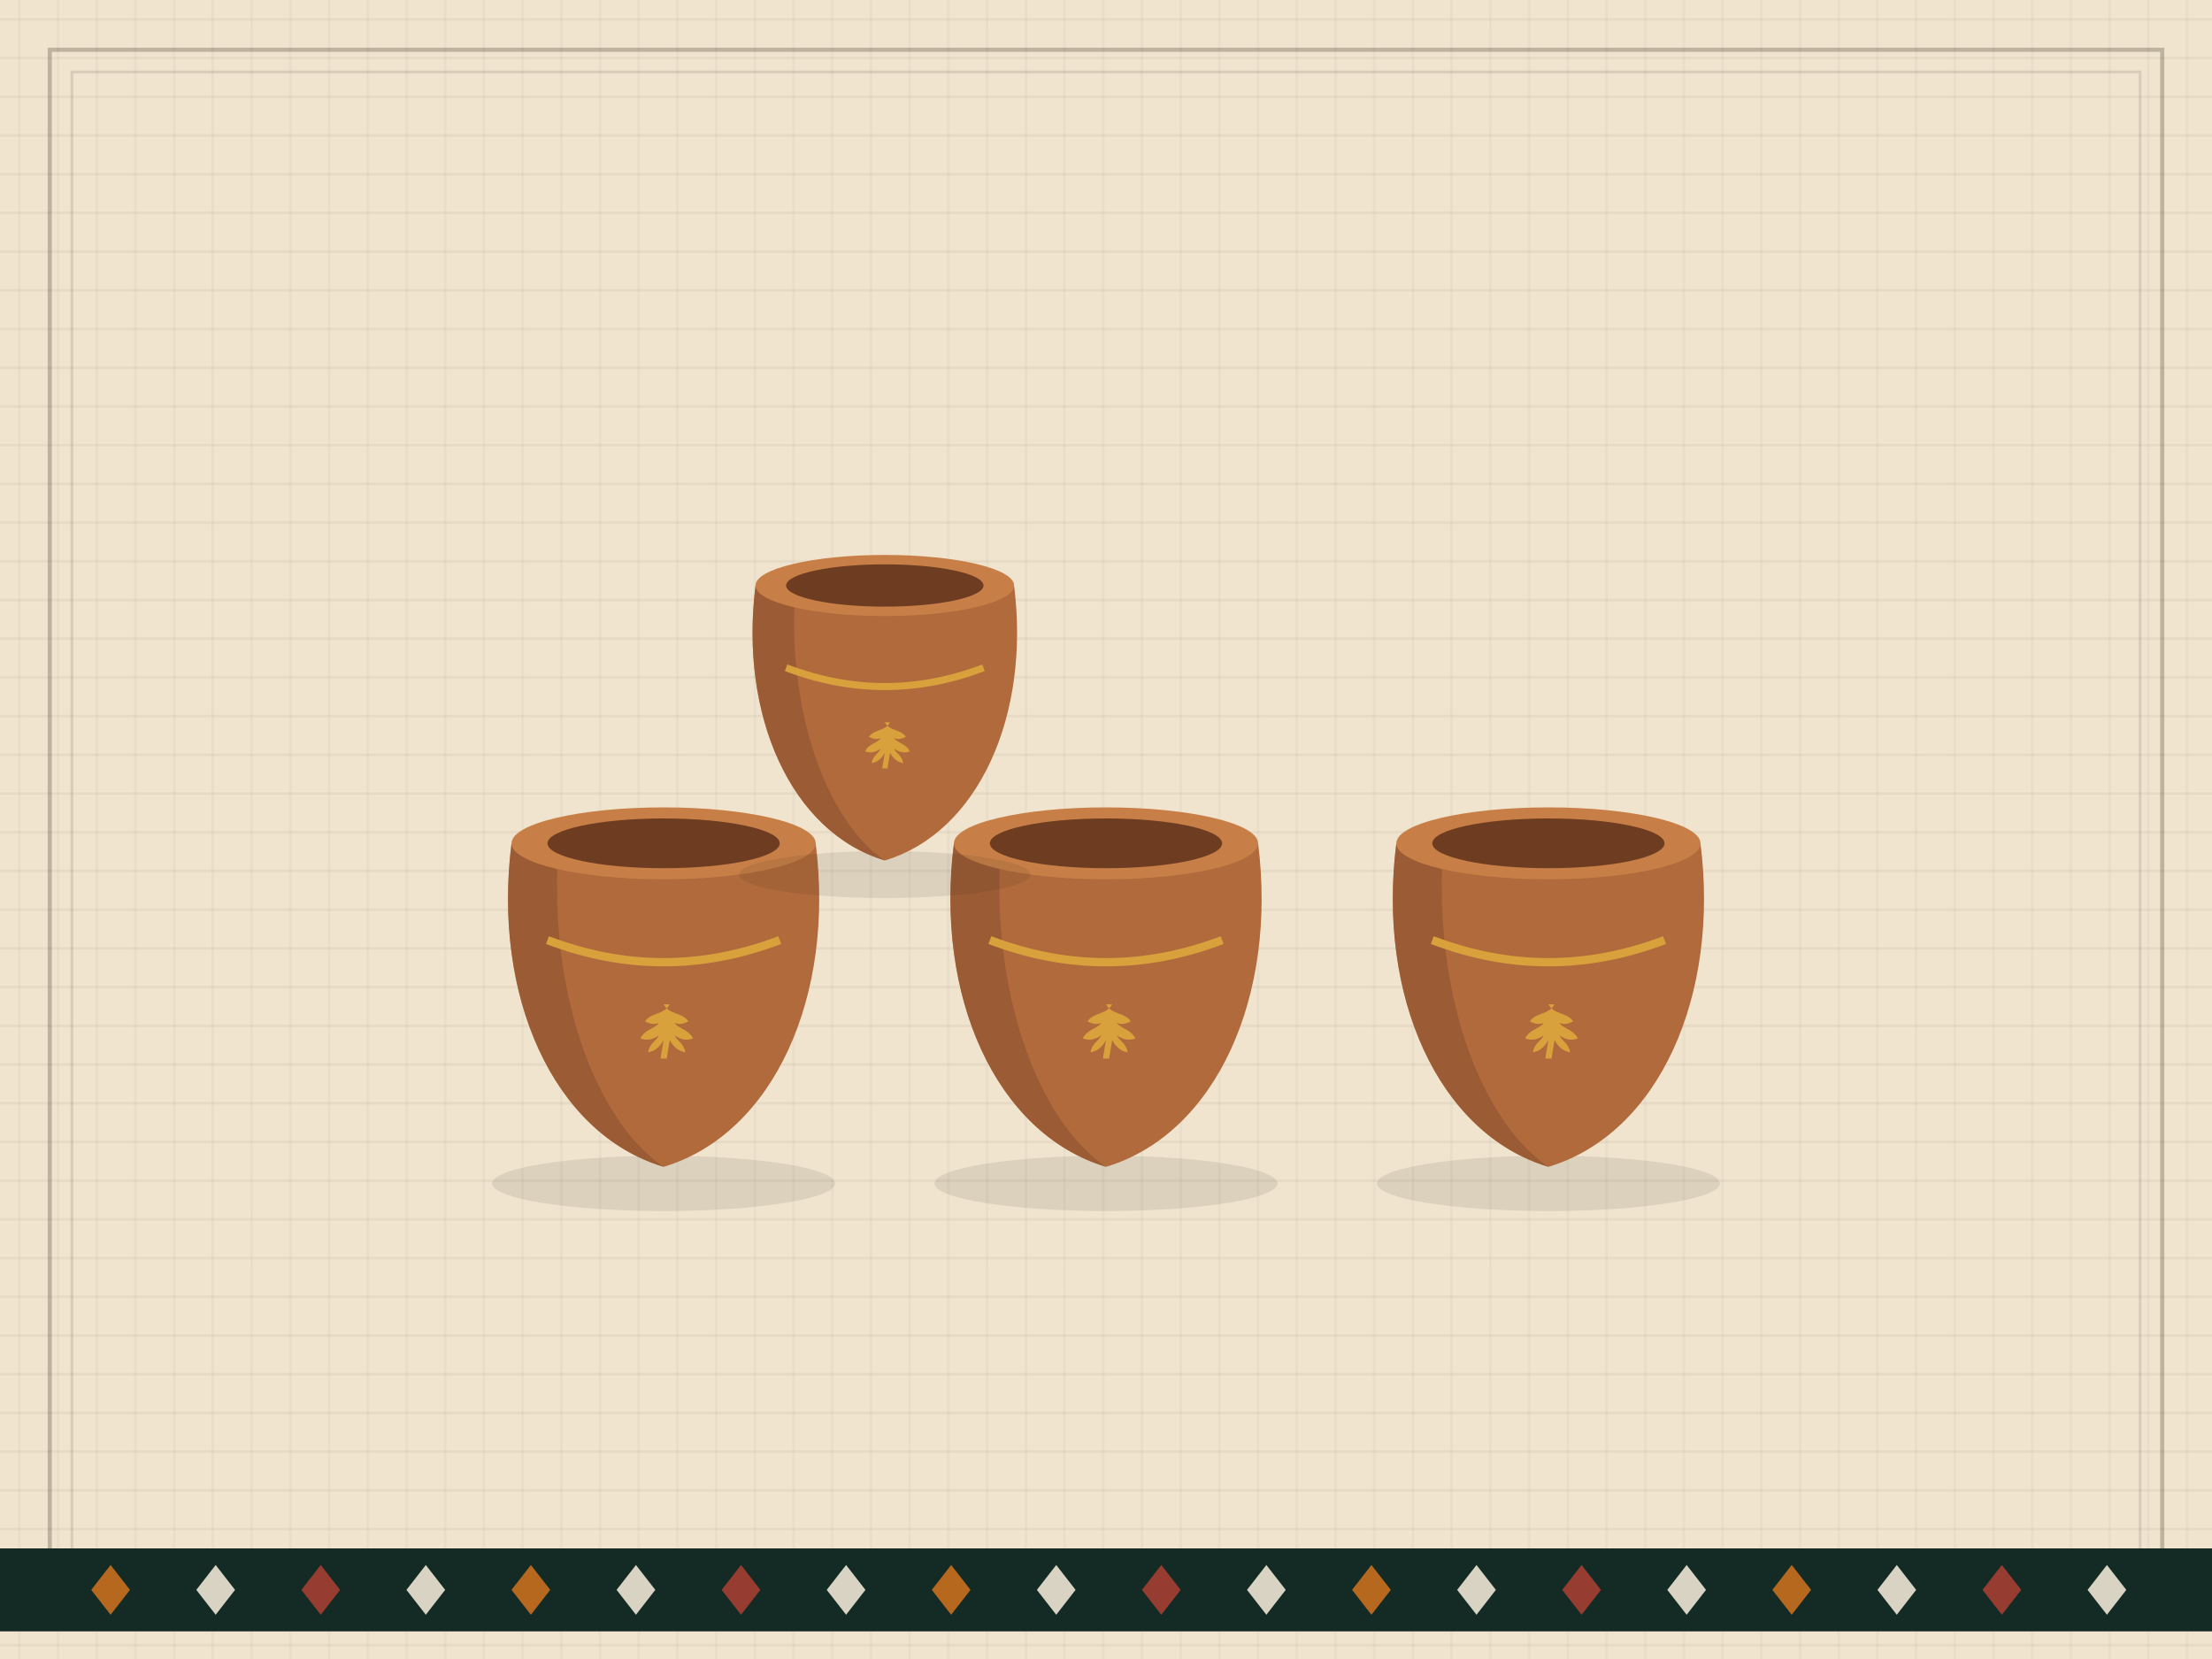
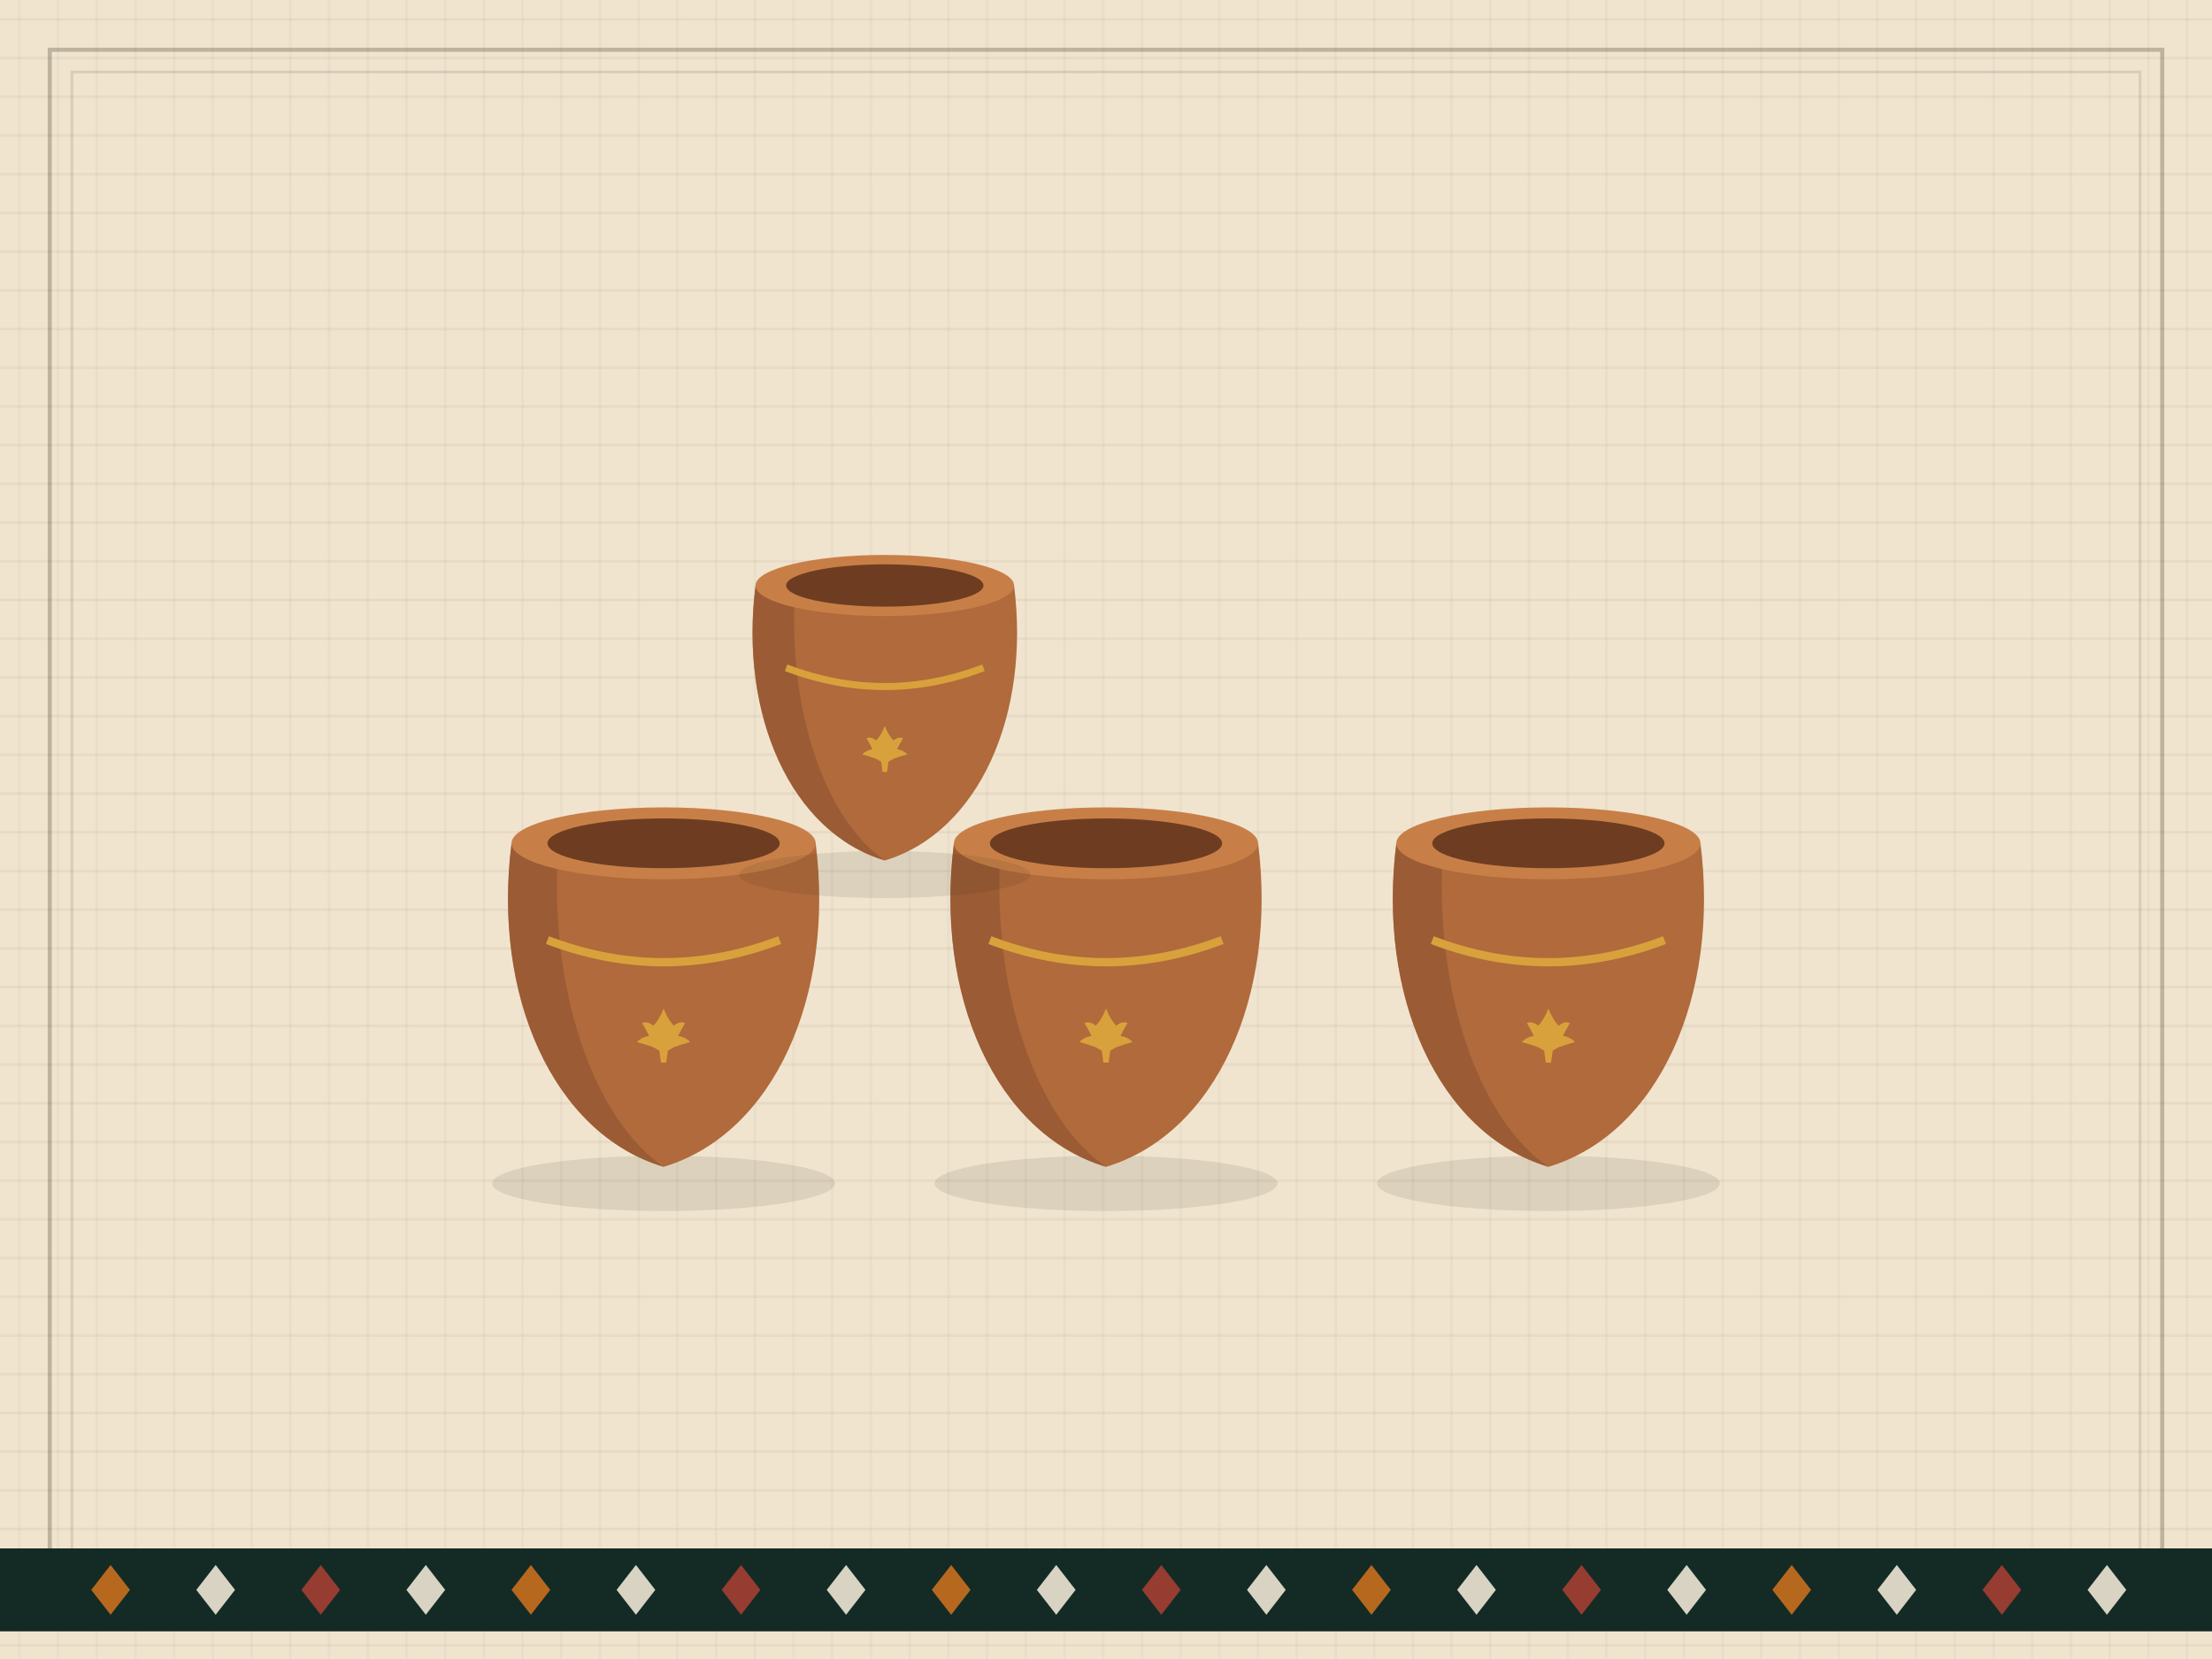
<svg xmlns="http://www.w3.org/2000/svg" viewBox="0 0 800 600">
  <defs>
    <pattern id="weave" width="14" height="14" patternUnits="userSpaceOnUse">
      <rect width="14" height="14" fill="#f0e4cf" />
      <path d="M0 7 H14" stroke="rgba(43,32,19,0.045)" stroke-width="1" />
      <path d="M7 0 V14" stroke="rgba(43,32,19,0.035)" stroke-width="1" />
    </pattern>
  </defs>
  <rect width="800" height="600" fill="url(#weave)" />
  <g>
    <g transform="translate(240 350) scale(1)">
      <ellipse cx="0" cy="78" rx="62" ry="10" fill="#2b2013" opacity="0.1" />
      <path d="M-55 -45 C-62 10 -40 60 0 72 C40 60 62 10 55 -45 Z" fill="#b06a3b" />
      <path d="M-55 -45 C-62 10 -40 60 0 72 L0 72 C-25 55 -42 8 -38 -45 Z" fill="#8a4f2d" opacity="0.55" />
      <ellipse cx="0" cy="-45" rx="55" ry="13" fill="#c87f47" />
      <ellipse cx="0" cy="-45" rx="42" ry="9" fill="#6e3d21" />
      <path d="M-42 -10 q42 16 84 0" stroke="#d9a13b" stroke-width="3" fill="none" />
-       <path transform="translate(0 25) scale(0.56)" d="M0 -21C4 -14 12 -16 16 -10 12 -8 10 -8 7 -9c3 4 9 4 12 10 -5 2 -9 0 -12 -2 2 4 6 5 7 11 -5 -1 -8 -4 -10 -8L2 14h-4l2 -12c-2 4 -5 7 -10 8 1 -6 5 -7 7 -11 -3 2 -7 4 -12 2 3 -6 9 -6 12 -10 -3 1 -5 1 -9 -1 4 -6 12 -4 16 -11z" fill="#d9a13b" />
+       <path transform="translate(0 25) scale(0.311)" d="M0 -33 Q5 -20 12 -13 Q19 -19 25 -16 Q19 -6 17 -1 Q25 0 31 6 Q20 9 12 12 L5 16 L3 30 L-3 30 L-5 16 L-12 12 Q-20 9 -31 6 Q-25 0 -17 -1 Q-19 -6 -25 -16 Q-19 -19 -12 -13 Q-5 -20 0 -33 Z" fill="#d9a13b" />
    </g>
    <g transform="translate(400 350) scale(1)">
      <ellipse cx="0" cy="78" rx="62" ry="10" fill="#2b2013" opacity="0.1" />
      <path d="M-55 -45 C-62 10 -40 60 0 72 C40 60 62 10 55 -45 Z" fill="#b06a3b" />
      <path d="M-55 -45 C-62 10 -40 60 0 72 L0 72 C-25 55 -42 8 -38 -45 Z" fill="#8a4f2d" opacity="0.55" />
      <ellipse cx="0" cy="-45" rx="55" ry="13" fill="#c87f47" />
      <ellipse cx="0" cy="-45" rx="42" ry="9" fill="#6e3d21" />
      <path d="M-42 -10 q42 16 84 0" stroke="#d9a13b" stroke-width="3" fill="none" />
-       <path transform="translate(0 25) scale(0.56)" d="M0 -21C4 -14 12 -16 16 -10 12 -8 10 -8 7 -9c3 4 9 4 12 10 -5 2 -9 0 -12 -2 2 4 6 5 7 11 -5 -1 -8 -4 -10 -8L2 14h-4l2 -12c-2 4 -5 7 -10 8 1 -6 5 -7 7 -11 -3 2 -7 4 -12 2 3 -6 9 -6 12 -10 -3 1 -5 1 -9 -1 4 -6 12 -4 16 -11z" fill="#d9a13b" />
+       <path transform="translate(0 25) scale(0.311)" d="M0 -33 Q5 -20 12 -13 Q19 -19 25 -16 Q19 -6 17 -1 Q25 0 31 6 Q20 9 12 12 L5 16 L3 30 L-3 30 L-5 16 L-12 12 Q-20 9 -31 6 Q-25 0 -17 -1 Q-19 -6 -25 -16 Q-19 -19 -12 -13 Q-5 -20 0 -33 Z" fill="#d9a13b" />
    </g>
    <g transform="translate(560 350) scale(1)">
      <ellipse cx="0" cy="78" rx="62" ry="10" fill="#2b2013" opacity="0.1" />
      <path d="M-55 -45 C-62 10 -40 60 0 72 C40 60 62 10 55 -45 Z" fill="#b06a3b" />
      <path d="M-55 -45 C-62 10 -40 60 0 72 L0 72 C-25 55 -42 8 -38 -45 Z" fill="#8a4f2d" opacity="0.55" />
      <ellipse cx="0" cy="-45" rx="55" ry="13" fill="#c87f47" />
      <ellipse cx="0" cy="-45" rx="42" ry="9" fill="#6e3d21" />
      <path d="M-42 -10 q42 16 84 0" stroke="#d9a13b" stroke-width="3" fill="none" />
-       <path transform="translate(0 25) scale(0.56)" d="M0 -21C4 -14 12 -16 16 -10 12 -8 10 -8 7 -9c3 4 9 4 12 10 -5 2 -9 0 -12 -2 2 4 6 5 7 11 -5 -1 -8 -4 -10 -8L2 14h-4l2 -12c-2 4 -5 7 -10 8 1 -6 5 -7 7 -11 -3 2 -7 4 -12 2 3 -6 9 -6 12 -10 -3 1 -5 1 -9 -1 4 -6 12 -4 16 -11z" fill="#d9a13b" />
+       <path transform="translate(0 25) scale(0.311)" d="M0 -33 Q5 -20 12 -13 Q19 -19 25 -16 Q19 -6 17 -1 Q25 0 31 6 Q20 9 12 12 L5 16 L3 30 L-3 30 L-5 16 L-12 12 Q-20 9 -31 6 Q-25 0 -17 -1 Q-19 -6 -25 -16 Q-19 -19 -12 -13 Q-5 -20 0 -33 Z" fill="#d9a13b" />
    </g>
    <g transform="translate(320 250) scale(0.85)">
      <ellipse cx="0" cy="78" rx="62" ry="10" fill="#2b2013" opacity="0.1" />
      <path d="M-55 -45 C-62 10 -40 60 0 72 C40 60 62 10 55 -45 Z" fill="#b06a3b" />
      <path d="M-55 -45 C-62 10 -40 60 0 72 L0 72 C-25 55 -42 8 -38 -45 Z" fill="#8a4f2d" opacity="0.55" />
      <ellipse cx="0" cy="-45" rx="55" ry="13" fill="#c87f47" />
      <ellipse cx="0" cy="-45" rx="42" ry="9" fill="#6e3d21" />
      <path d="M-42 -10 q42 16 84 0" stroke="#d9a13b" stroke-width="3" fill="none" />
-       <path transform="translate(0 25) scale(0.56)" d="M0 -21C4 -14 12 -16 16 -10 12 -8 10 -8 7 -9c3 4 9 4 12 10 -5 2 -9 0 -12 -2 2 4 6 5 7 11 -5 -1 -8 -4 -10 -8L2 14h-4l2 -12c-2 4 -5 7 -10 8 1 -6 5 -7 7 -11 -3 2 -7 4 -12 2 3 -6 9 -6 12 -10 -3 1 -5 1 -9 -1 4 -6 12 -4 16 -11z" fill="#d9a13b" />
+       <path transform="translate(0 25) scale(0.311)" d="M0 -33 Q5 -20 12 -13 Q19 -19 25 -16 Q19 -6 17 -1 Q25 0 31 6 Q20 9 12 12 L5 16 L3 30 L-3 30 L-5 16 L-12 12 Q-20 9 -31 6 Q-25 0 -17 -1 Q-19 -6 -25 -16 Q-19 -19 -12 -13 Q-5 -20 0 -33 Z" fill="#d9a13b" />
    </g>
  </g>
  <rect x="18" y="18" width="764" height="564" fill="none" stroke="rgba(43,32,19,0.25)" stroke-width="1.5" />
  <rect x="26" y="26" width="748" height="548" fill="none" stroke="rgba(43,32,19,0.12)" stroke-width="1" />
  <rect x="0" y="560" width="800" height="30" fill="#142b25" />
  <path d="M40 566 l7 9 l-7 9 l-7 -9 Z" fill="#c96f1e" opacity="0.9" />
  <path d="M78 566 l7 9 l-7 9 l-7 -9 Z" fill="#ede6d4" opacity="0.9" />
  <path d="M116 566 l7 9 l-7 9 l-7 -9 Z" fill="#a43e32" opacity="0.9" />
  <path d="M154 566 l7 9 l-7 9 l-7 -9 Z" fill="#ede6d4" opacity="0.9" />
  <path d="M192 566 l7 9 l-7 9 l-7 -9 Z" fill="#c96f1e" opacity="0.9" />
  <path d="M230 566 l7 9 l-7 9 l-7 -9 Z" fill="#ede6d4" opacity="0.9" />
  <path d="M268 566 l7 9 l-7 9 l-7 -9 Z" fill="#a43e32" opacity="0.9" />
  <path d="M306 566 l7 9 l-7 9 l-7 -9 Z" fill="#ede6d4" opacity="0.9" />
  <path d="M344 566 l7 9 l-7 9 l-7 -9 Z" fill="#c96f1e" opacity="0.9" />
  <path d="M382 566 l7 9 l-7 9 l-7 -9 Z" fill="#ede6d4" opacity="0.9" />
  <path d="M420 566 l7 9 l-7 9 l-7 -9 Z" fill="#a43e32" opacity="0.9" />
  <path d="M458 566 l7 9 l-7 9 l-7 -9 Z" fill="#ede6d4" opacity="0.9" />
  <path d="M496 566 l7 9 l-7 9 l-7 -9 Z" fill="#c96f1e" opacity="0.9" />
  <path d="M534 566 l7 9 l-7 9 l-7 -9 Z" fill="#ede6d4" opacity="0.9" />
  <path d="M572 566 l7 9 l-7 9 l-7 -9 Z" fill="#a43e32" opacity="0.9" />
  <path d="M610 566 l7 9 l-7 9 l-7 -9 Z" fill="#ede6d4" opacity="0.9" />
  <path d="M648 566 l7 9 l-7 9 l-7 -9 Z" fill="#c96f1e" opacity="0.9" />
  <path d="M686 566 l7 9 l-7 9 l-7 -9 Z" fill="#ede6d4" opacity="0.9" />
  <path d="M724 566 l7 9 l-7 9 l-7 -9 Z" fill="#a43e32" opacity="0.9" />
  <path d="M762 566 l7 9 l-7 9 l-7 -9 Z" fill="#ede6d4" opacity="0.9" />
</svg>
